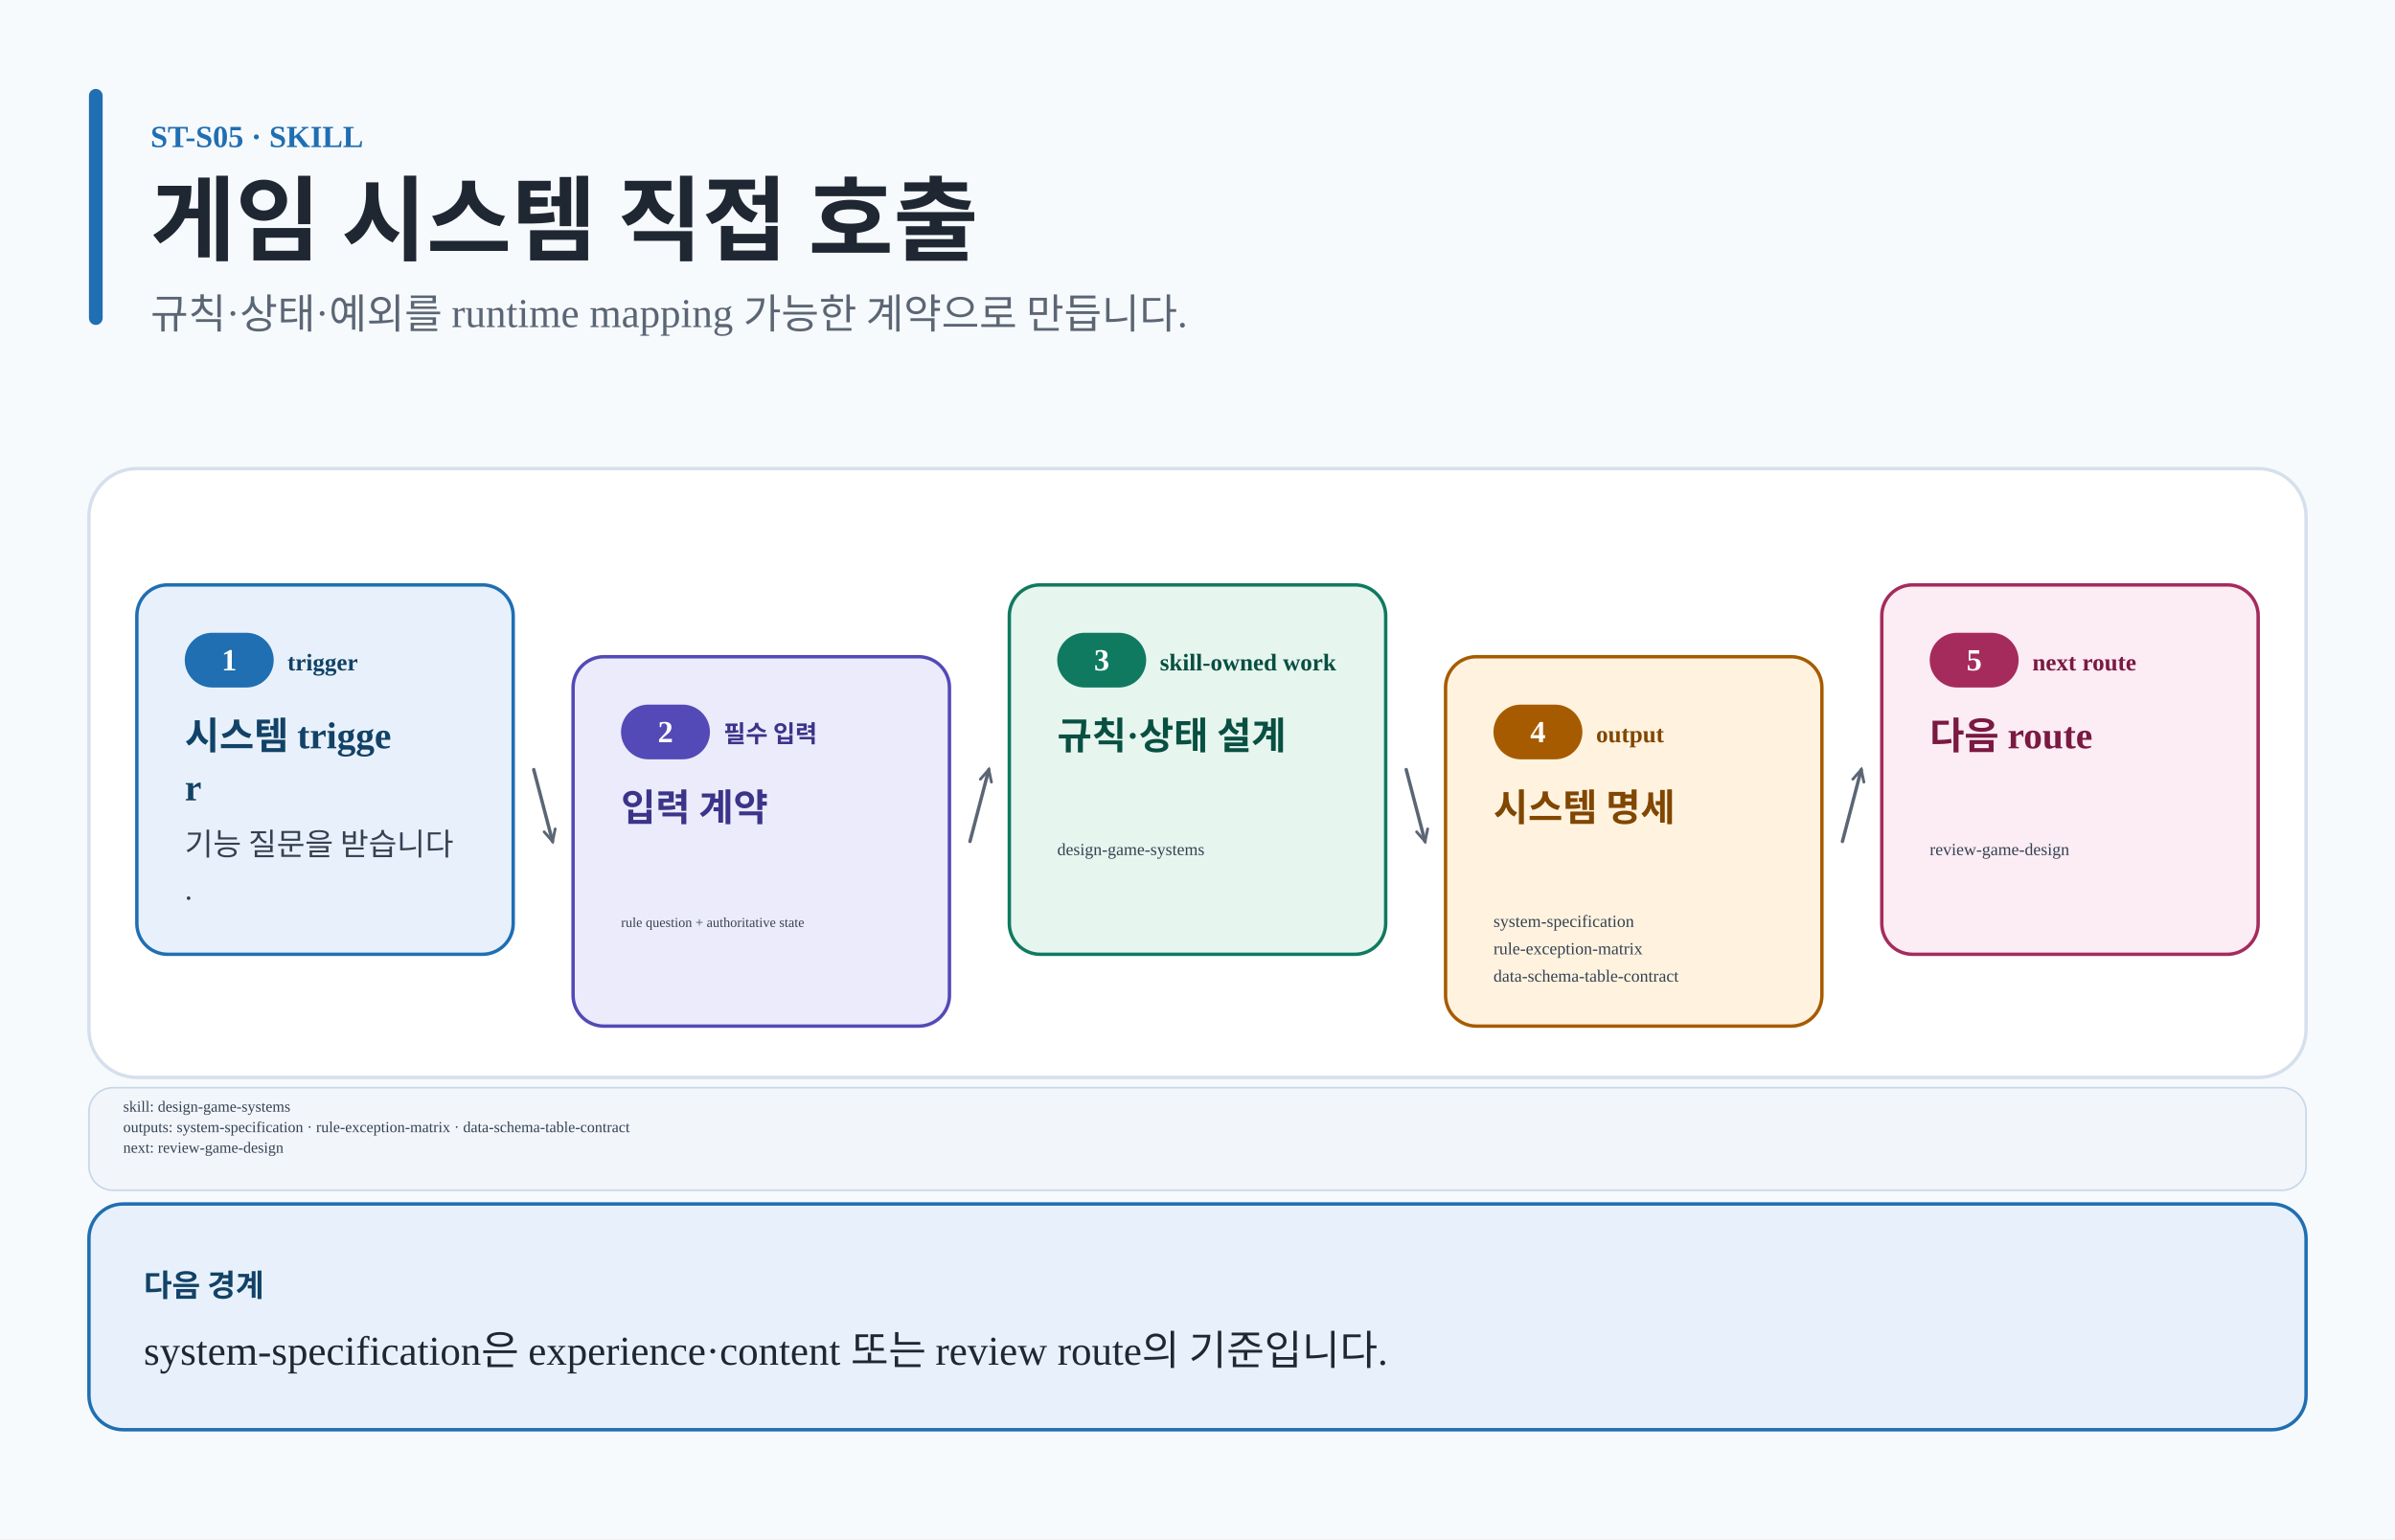
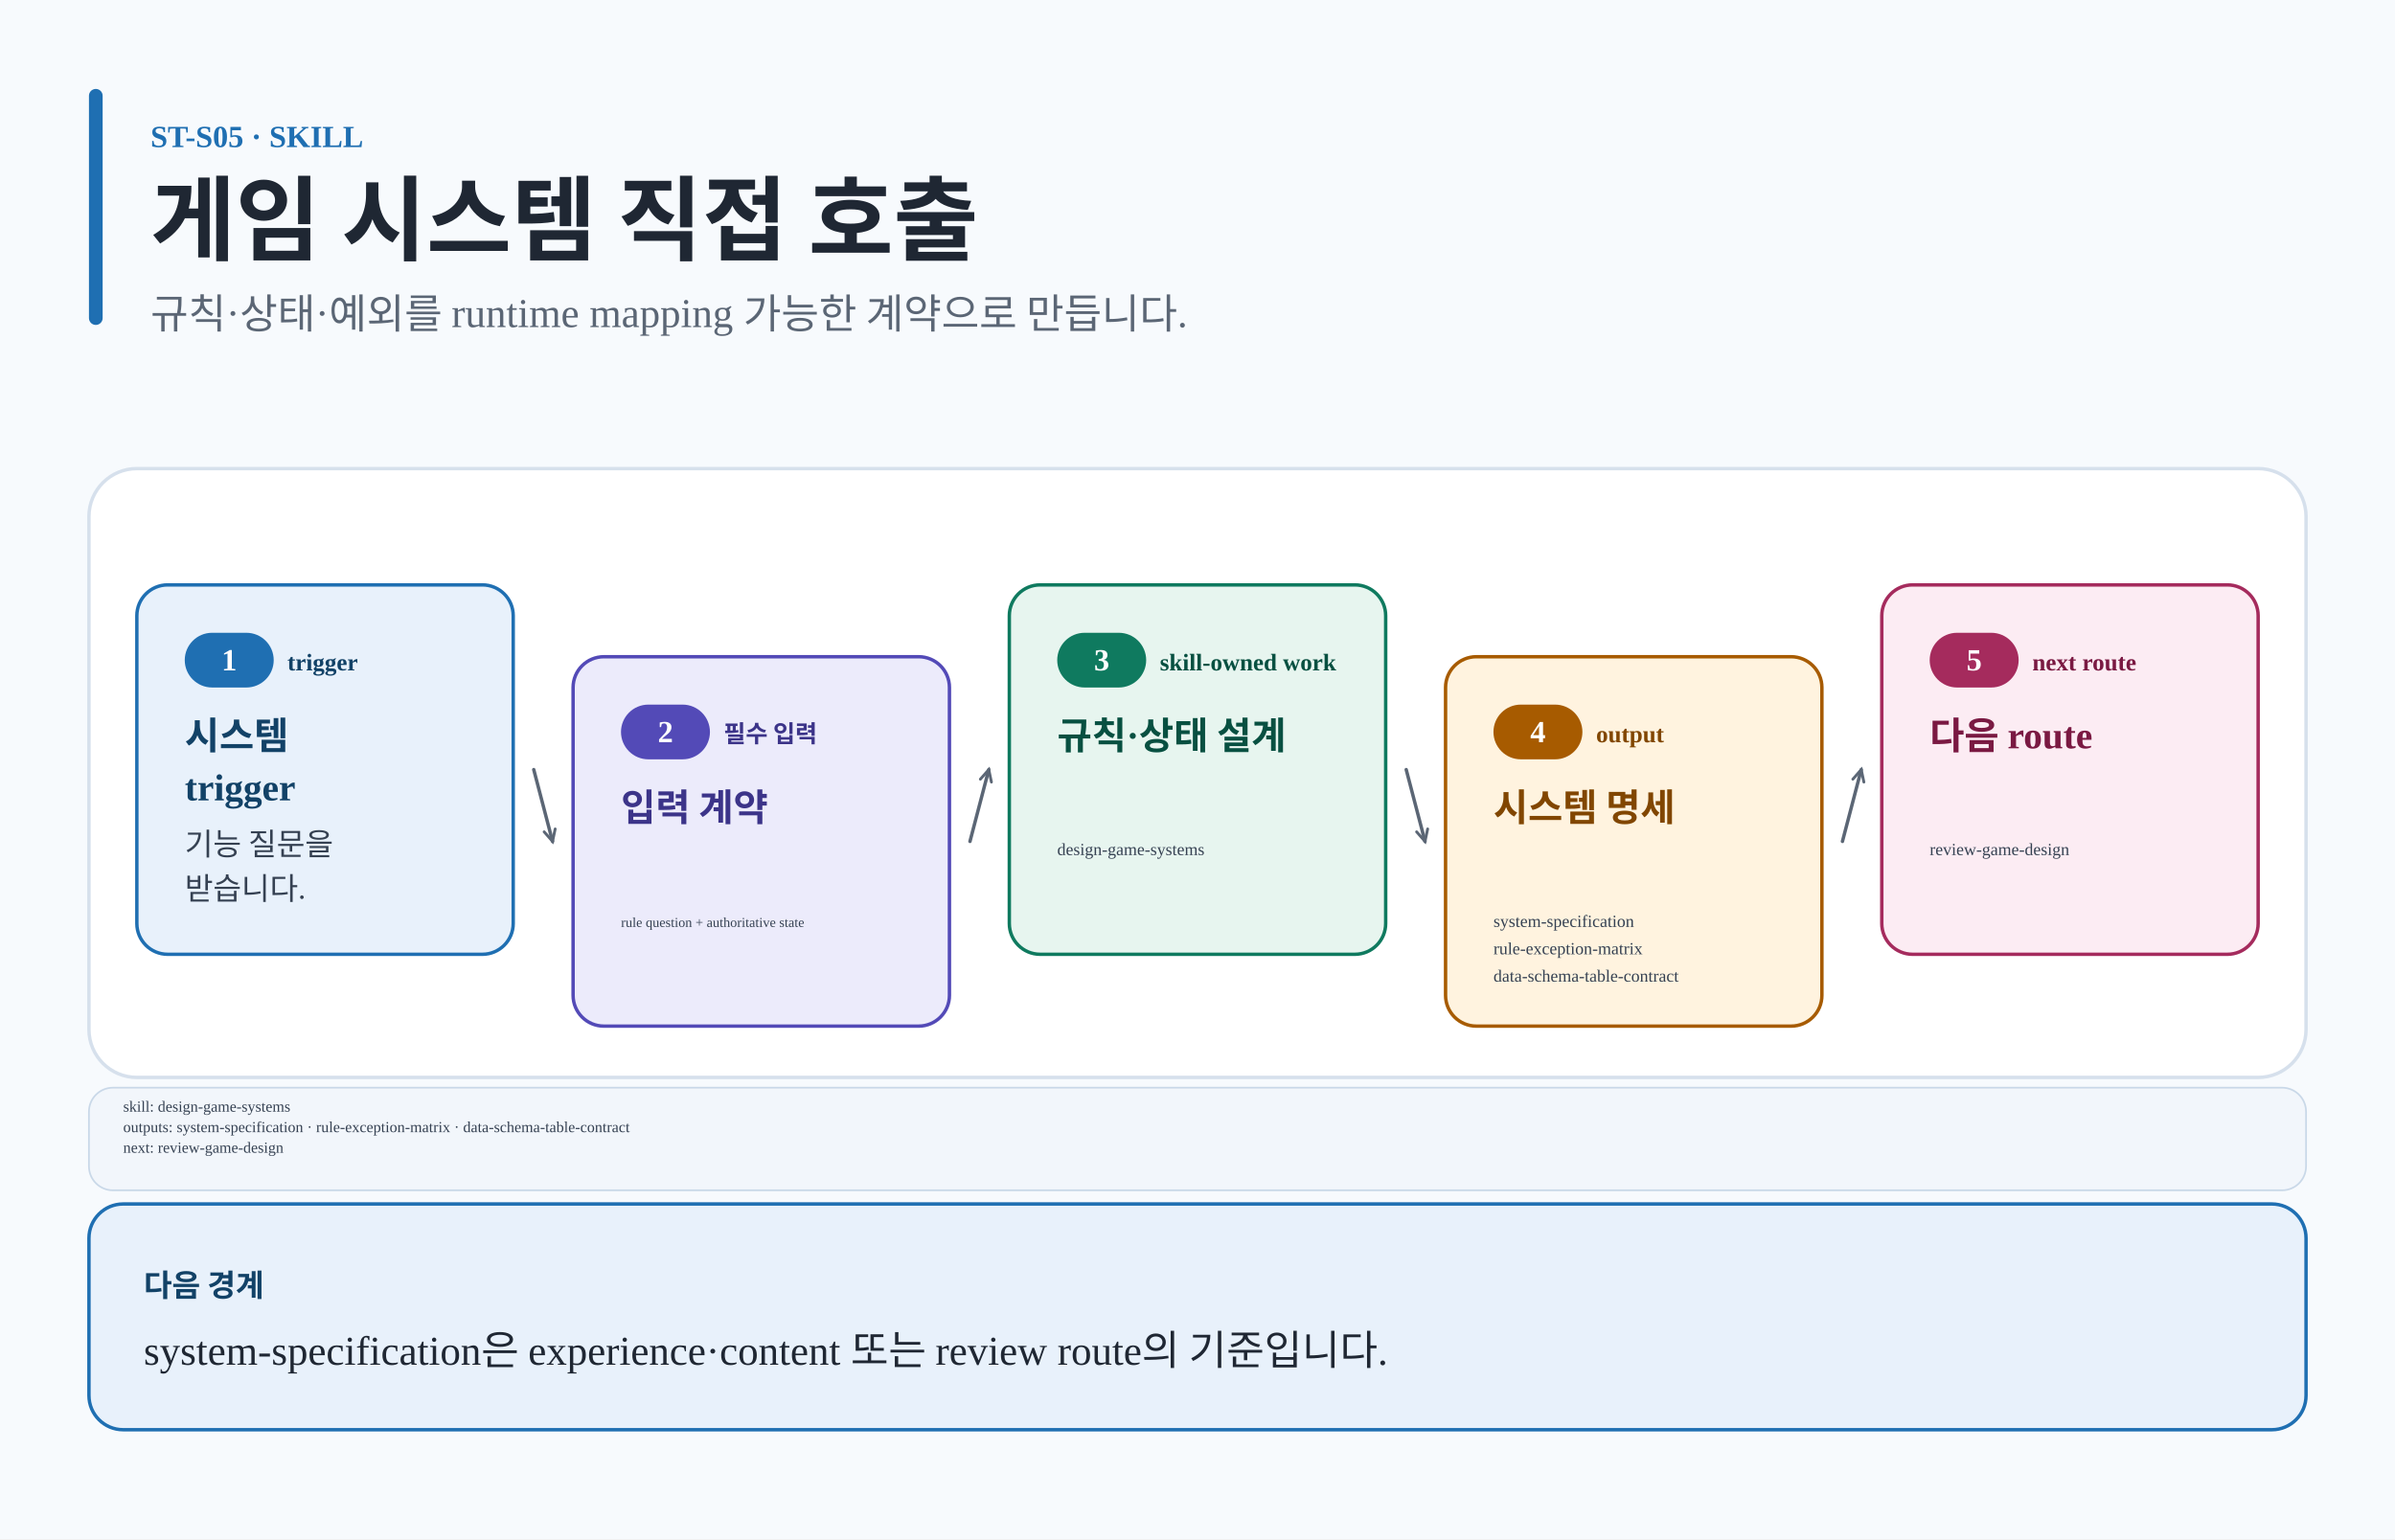
<svg xmlns="http://www.w3.org/2000/svg" viewBox="0 0 1400 900" width="1400" height="900" role="img" aria-label="게임 시스템 직접 호출 흐름">
  <defs>
    <marker id="open-arrow" viewBox="0 0 12 12" refX="10" refY="6" markerWidth="10" markerHeight="10" markerUnits="userSpaceOnUse" orient="auto">
      <path d="M 2 2 L 10 6 L 2 10" fill="none" stroke="#5B6675" stroke-width="2" stroke-linecap="round" />
    </marker>
  </defs>
  <rect width="1400" height="900" fill="#F7FAFD" />
  <rect x="52" y="52" width="8" height="138" rx="4" fill="#1F6FB2" />
  <text x="88" y="86" fill="#1F6FB2" font-size="18" font-weight="700">ST-S05 · SKILL</text>
  <text x="88" y="148" fill="#1F2733" font-size="54" font-weight="700">게임 시스템 직접 호출</text>
  <text x="88" y="192" fill="#5B6675" font-size="24">규칙·상태·예외를 runtime mapping 가능한 계약으로 만듭니다.</text>
  <rect x="52" y="274" width="1296" height="356" rx="28" fill="#FFFFFF" stroke="#D6E0EC" stroke-width="2" />
  <path d="M 312 450 L 323 492" fill="none" stroke="#5B6675" stroke-width="2" stroke-linecap="round" marker-end="url(#open-arrow)" />
  <path d="M 567 492 L 578 450" fill="none" stroke="#5B6675" stroke-width="2" stroke-linecap="round" marker-end="url(#open-arrow)" />
  <path d="M 822 450 L 833 492" fill="none" stroke="#5B6675" stroke-width="2" stroke-linecap="round" marker-end="url(#open-arrow)" />
  <path d="M 1077 492 L 1088 450" fill="none" stroke="#5B6675" stroke-width="2" stroke-linecap="round" marker-end="url(#open-arrow)" />
  <g aria-label="읽기 순서 1: 시스템 trigger">
    <rect x="80" y="342" width="220" height="216" rx="18" fill="#E8F1FB" stroke="#1F6FB2" stroke-width="2" />
    <rect x="108" y="370" width="52" height="32" rx="16" fill="#1F6FB2" />
    <text x="134" y="392" text-anchor="middle" fill="#FFFFFF" font-size="18" font-weight="700">1</text>
    <text x="168" y="392" fill="#124267" font-size="14" font-weight="700">trigger</text>
-     <text x="108" y="438" fill="#124267" font-size="22" font-weight="700">시스템 trigge</text>
-     <text x="108" y="468" fill="#124267" font-size="22" font-weight="700">r</text>
-     <text x="108" y="500" fill="#354152" font-size="18" font-weight="400">기능 질문을 받습니다</text>
-     <text x="108" y="526" fill="#354152" font-size="18" font-weight="400">.</text>
+     <text x="108" y="438" fill="#124267" font-size="22" font-weight="700">시스템</text>
+     <text x="108" y="468" fill="#124267" font-size="22" font-weight="700">trigger</text>
+     <text x="108" y="500" fill="#354152" font-size="18" font-weight="400">기능 질문을</text>
+     <text x="108" y="526" fill="#354152" font-size="18" font-weight="400">받습니다.</text>
  </g>
  <g aria-label="읽기 순서 2: 입력 계약">
    <rect x="335" y="384" width="220" height="216" rx="18" fill="#ECEBFB" stroke="#534AB7" stroke-width="2" />
    <rect x="363" y="412" width="52" height="32" rx="16" fill="#534AB7" />
    <text x="389" y="434" text-anchor="middle" fill="#FFFFFF" font-size="18" font-weight="700">2</text>
    <text x="423" y="434" fill="#3C3489" font-size="14" font-weight="700">필수 입력</text>
    <text x="363" y="480" fill="#3C3489" font-size="22" font-weight="700">입력 계약</text>
    <text x="363" y="542" fill="#354152" font-size="8" textLength="164" lengthAdjust="spacingAndGlyphs">rule question + authoritative state</text>
  </g>
  <g aria-label="읽기 순서 3: 규칙·상태 설계">
    <rect x="590" y="342" width="220" height="216" rx="18" fill="#E7F5EF" stroke="#0F7A5F" stroke-width="2" />
    <rect x="618" y="370" width="52" height="32" rx="16" fill="#0F7A5F" />
    <text x="644" y="392" text-anchor="middle" fill="#FFFFFF" font-size="18" font-weight="700">3</text>
    <text x="678" y="392" fill="#085041" font-size="14" font-weight="700">skill-owned work</text>
    <text x="618" y="438" fill="#085041" font-size="22" font-weight="700">규칙·상태 설계</text>
    <text x="618" y="500" fill="#354152" font-size="10" textLength="164" lengthAdjust="spacingAndGlyphs">design-game-systems</text>
  </g>
  <g aria-label="읽기 순서 4: 시스템 명세">
    <rect x="845" y="384" width="220" height="216" rx="18" fill="#FFF3DF" stroke="#A75B00" stroke-width="2" />
    <rect x="873" y="412" width="52" height="32" rx="16" fill="#A75B00" />
    <text x="899" y="434" text-anchor="middle" fill="#FFFFFF" font-size="18" font-weight="700">4</text>
    <text x="933" y="434" fill="#814600" font-size="14" font-weight="700">output</text>
    <text x="873" y="480" fill="#814600" font-size="22" font-weight="700">시스템 명세</text>
    <text x="873" y="542" fill="#354152" font-size="10" textLength="164" lengthAdjust="spacingAndGlyphs">system-specification</text>
    <text x="873" y="558" fill="#354152" font-size="10" textLength="164" lengthAdjust="spacingAndGlyphs">rule-exception-matrix</text>
    <text x="873" y="574" fill="#354152" font-size="10" textLength="164" lengthAdjust="spacingAndGlyphs">data-schema-table-contract</text>
  </g>
  <g aria-label="읽기 순서 5: 다음 route">
    <rect x="1100" y="342" width="220" height="216" rx="18" fill="#FCECF3" stroke="#A52B5D" stroke-width="2" />
    <rect x="1128" y="370" width="52" height="32" rx="16" fill="#A52B5D" />
    <text x="1154" y="392" text-anchor="middle" fill="#FFFFFF" font-size="18" font-weight="700">5</text>
    <text x="1188" y="392" fill="#7A1942" font-size="14" font-weight="700">next route</text>
    <text x="1128" y="438" fill="#7A1942" font-size="22" font-weight="700">다음 route</text>
    <text x="1128" y="500" fill="#354152" font-size="10" textLength="164" lengthAdjust="spacingAndGlyphs">review-game-design</text>
  </g>
  <rect x="52" y="636" width="1296" height="60" rx="14" fill="#F2F6FB" stroke="#C9D8E8" stroke-width="1" />
  <text x="72" y="650" fill="#354152" font-size="9">skill: design-game-systems</text>
  <text x="72" y="662" fill="#354152" font-size="9">outputs: system-specification · rule-exception-matrix · data-schema-table-contract</text>
  <text x="72" y="674" fill="#354152" font-size="9">next: review-game-design</text>
  <rect x="52" y="704" width="1296" height="132" rx="20" fill="#E8F1FB" stroke="#1F6FB2" stroke-width="2" />
  <text x="84" y="758" fill="#124267" font-size="18" font-weight="700">다음 경계</text>
  <text x="84" y="798" fill="#1F2733" font-size="24">system-specification은 experience·content 또는 review route의 기준입니다.</text>
</svg>
